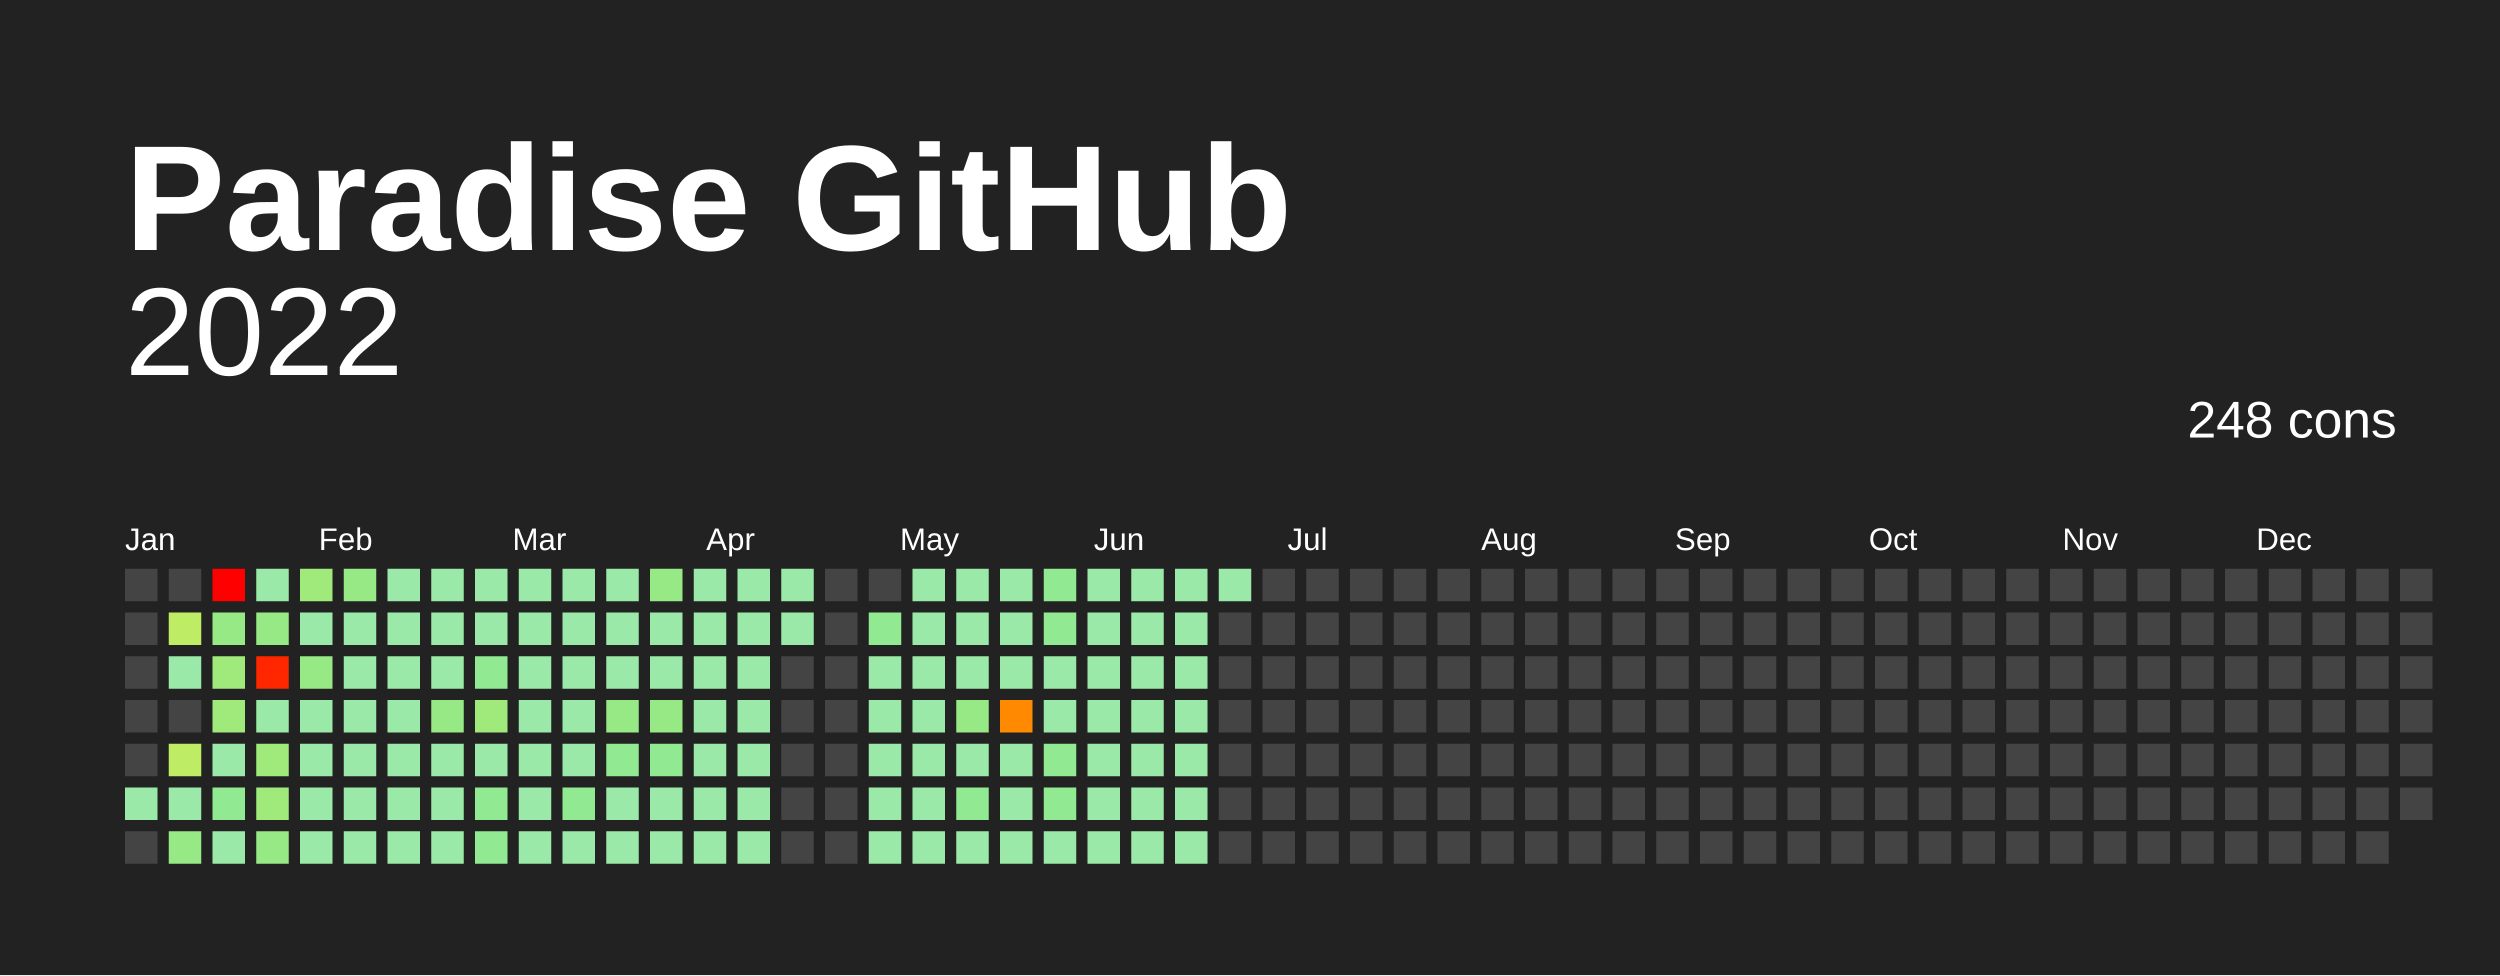
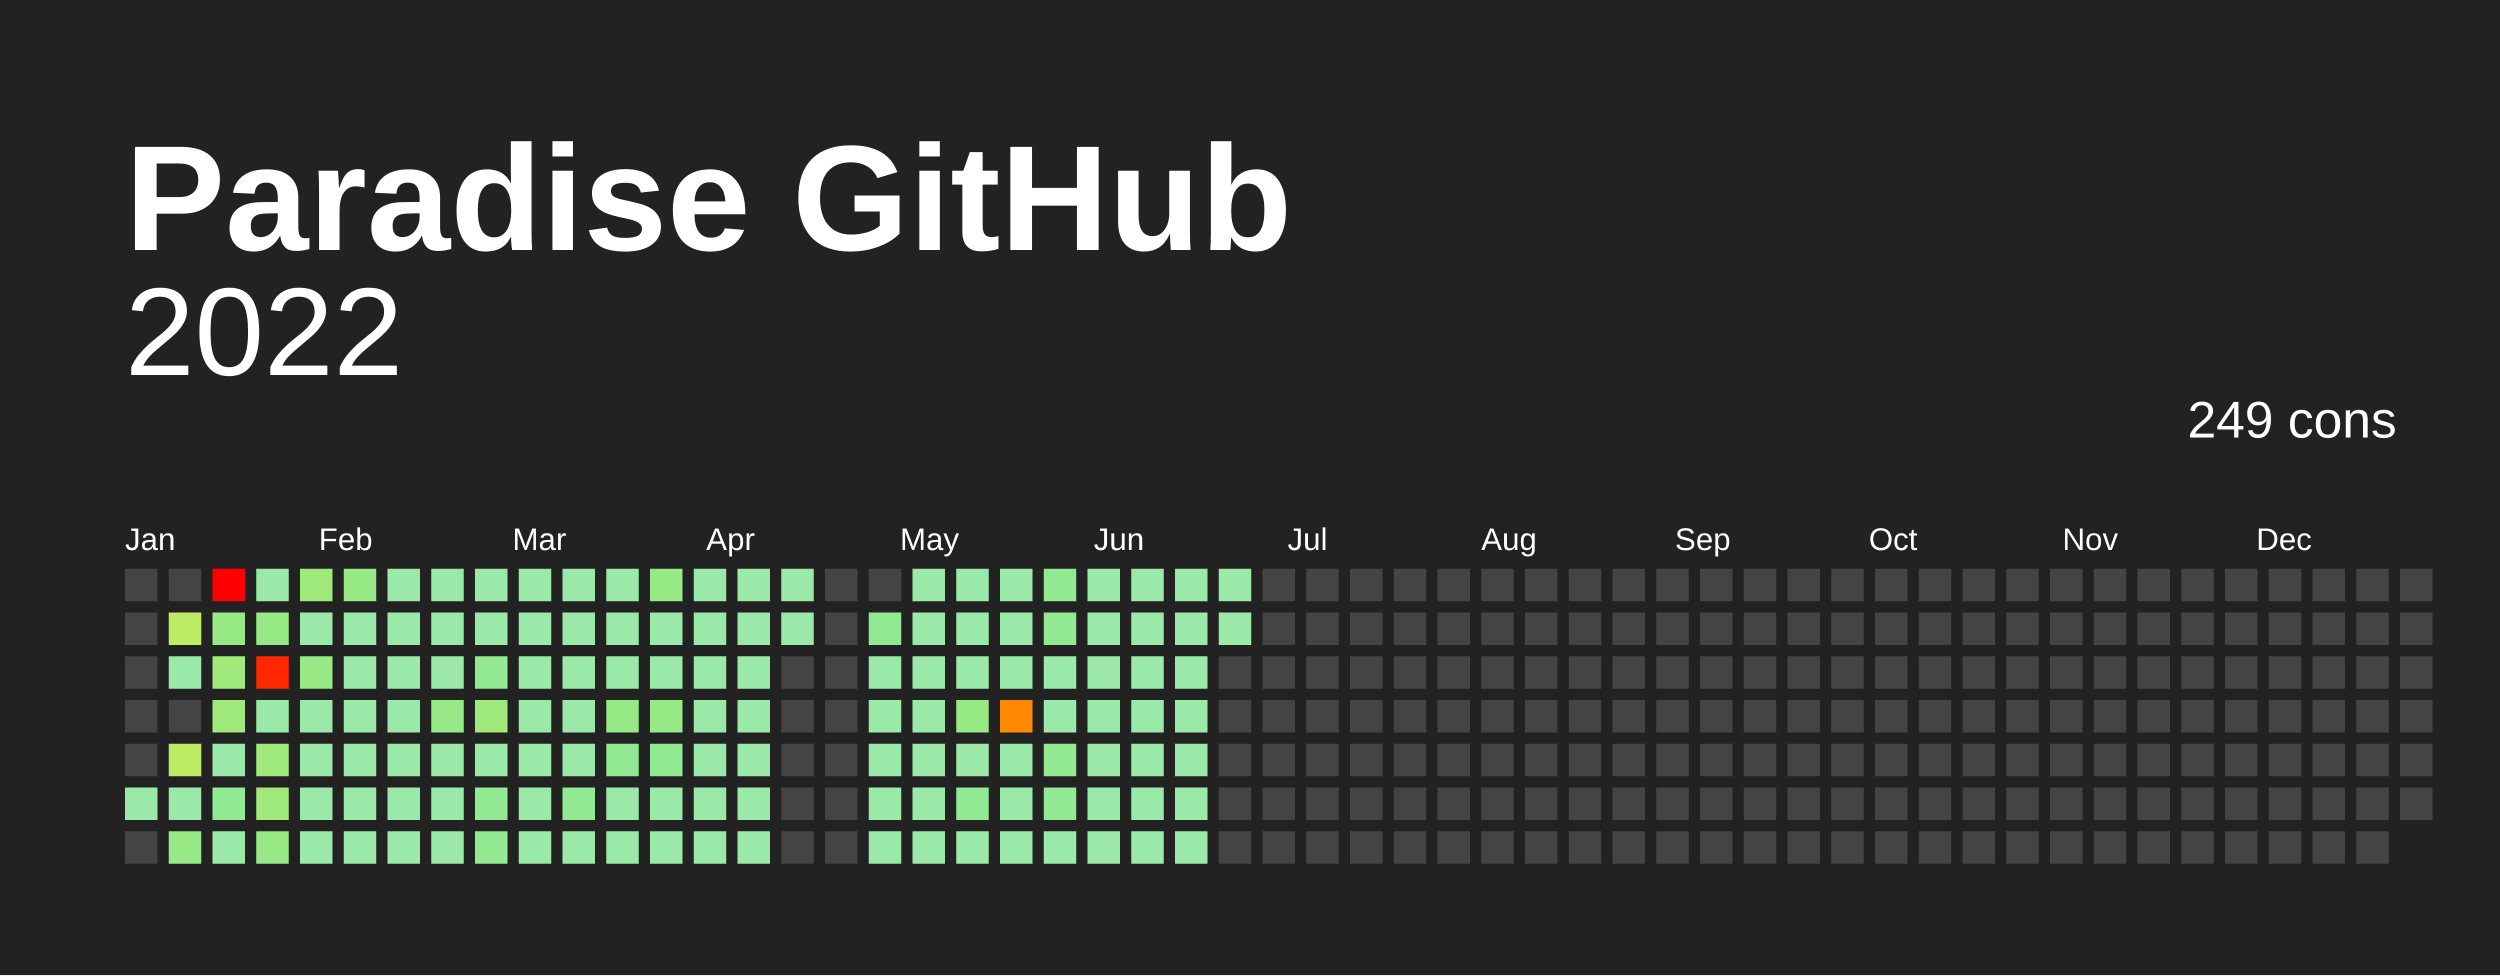
<svg xmlns="http://www.w3.org/2000/svg" baseProfile="full" height="78mm" version="1.1" viewBox="0,0,200,78" width="200mm">
  <defs />
  <rect fill="#222222" height="78" width="200" x="0" y="0" />
  <text fill="#FFFFFF" style="font-size:12px; font-family:Arial; font-weight:bold;" x="10" y="20">Paradise GitHub</text>
  <text alignment-baseline="hanging" fill="#FFFFFF" style="font-size:10.0px; font-family:Arial;" x="10" y="30">2022</text>
-   <text alignment-baseline="hanging" fill="#FFFFFF" style="font-size:4.125px; font-family:Arial;" x="175" y="35">248 cons</text>
+   <text alignment-baseline="hanging" fill="#FFFFFF" style="font-size:4.125px; font-family:Arial;" x="175" y="35">249 cons</text>
  <text fill="#FFFFFF" style="font-size:2.5px; font-family:Arial" x="10.0" y="44">Jan</text>
  <text fill="#FFFFFF" style="font-size:2.5px; font-family:Arial" x="25.5" y="44">Feb</text>
  <text fill="#FFFFFF" style="font-size:2.5px; font-family:Arial" x="41.0" y="44">Mar</text>
  <text fill="#FFFFFF" style="font-size:2.5px; font-family:Arial" x="56.5" y="44">Apr</text>
  <text fill="#FFFFFF" style="font-size:2.5px; font-family:Arial" x="72.0" y="44">May</text>
  <text fill="#FFFFFF" style="font-size:2.5px; font-family:Arial" x="87.5" y="44">Jun</text>
  <text fill="#FFFFFF" style="font-size:2.5px; font-family:Arial" x="103.0" y="44">Jul</text>
  <text fill="#FFFFFF" style="font-size:2.5px; font-family:Arial" x="118.5" y="44">Aug</text>
  <text fill="#FFFFFF" style="font-size:2.5px; font-family:Arial" x="134.0" y="44">Sep</text>
  <text fill="#FFFFFF" style="font-size:2.5px; font-family:Arial" x="149.5" y="44">Oct</text>
  <text fill="#FFFFFF" style="font-size:2.5px; font-family:Arial" x="165.0" y="44">Nov</text>
  <text fill="#FFFFFF" style="font-size:2.5px; font-family:Arial" x="180.5" y="44">Dec</text>
  <rect fill="#444444" height="2.6" width="2.6" x="10.0" y="45.5" />
  <rect fill="#444444" height="2.6" width="2.6" x="10.0" y="49.0" />
  <rect fill="#444444" height="2.6" width="2.6" x="10.0" y="52.5" />
  <rect fill="#444444" height="2.6" width="2.6" x="10.0" y="56.0" />
  <rect fill="#444444" height="2.6" width="2.6" x="10.0" y="59.5" />
  <rect fill="#9be9a8" height="2.6" width="2.6" x="10.0" y="63.0" />
  <rect fill="#444444" height="2.6" width="2.6" x="10.0" y="66.5" />
  <rect fill="#444444" height="2.6" width="2.6" x="13.5" y="45.5" />
  <rect fill="#bfec65" height="2.6" width="2.6" x="13.5" y="49.0" />
  <rect fill="#9be9a8" height="2.6" width="2.6" x="13.5" y="52.5" />
  <rect fill="#444444" height="2.6" width="2.6" x="13.5" y="56.0" />
  <rect fill="#bfec65" height="2.6" width="2.6" x="13.5" y="59.5" />
  <rect fill="#9be9a8" height="2.6" width="2.6" x="13.5" y="63.0" />
  <rect fill="#97e986" height="2.6" width="2.6" x="13.5" y="66.5" />
  <rect fill="red" height="2.6" width="2.6" x="17.0" y="45.5" />
  <rect fill="#97e986" height="2.6" width="2.6" x="17.0" y="49.0" />
  <rect fill="#a0ea7b" height="2.6" width="2.6" x="17.0" y="52.5" />
  <rect fill="#a0ea7b" height="2.6" width="2.6" x="17.0" y="56.0" />
  <rect fill="#9be9a8" height="2.6" width="2.6" x="17.0" y="59.5" />
  <rect fill="#91e991" height="2.6" width="2.6" x="17.0" y="63.0" />
  <rect fill="#9be9a8" height="2.6" width="2.6" x="17.0" y="66.5" />
  <rect fill="#9be9a8" height="2.6" width="2.6" x="20.5" y="45.5" />
  <rect fill="#97e986" height="2.6" width="2.6" x="20.5" y="49.0" />
  <rect fill="#ff2700" height="2.6" width="2.6" x="20.5" y="52.5" />
  <rect fill="#9be9a8" height="2.6" width="2.6" x="20.5" y="56.0" />
  <rect fill="#a0ea7b" height="2.6" width="2.6" x="20.5" y="59.5" />
  <rect fill="#a0ea7b" height="2.6" width="2.6" x="20.5" y="63.0" />
  <rect fill="#97e986" height="2.6" width="2.6" x="20.5" y="66.5" />
  <rect fill="#a0ea7b" height="2.6" width="2.6" x="24.0" y="45.5" />
  <rect fill="#9be9a8" height="2.6" width="2.6" x="24.0" y="49.0" />
  <rect fill="#97e986" height="2.6" width="2.6" x="24.0" y="52.5" />
  <rect fill="#9be9a8" height="2.6" width="2.6" x="24.0" y="56.0" />
  <rect fill="#9be9a8" height="2.6" width="2.6" x="24.0" y="59.5" />
  <rect fill="#9be9a8" height="2.6" width="2.6" x="24.0" y="63.0" />
  <rect fill="#9be9a8" height="2.6" width="2.6" x="24.0" y="66.5" />
  <rect fill="#97e986" height="2.6" width="2.6" x="27.5" y="45.5" />
  <rect fill="#9be9a8" height="2.6" width="2.6" x="27.5" y="49.0" />
  <rect fill="#9be9a8" height="2.6" width="2.6" x="27.5" y="52.5" />
  <rect fill="#9be9a8" height="2.6" width="2.6" x="27.5" y="56.0" />
  <rect fill="#9be9a8" height="2.6" width="2.6" x="27.5" y="59.5" />
  <rect fill="#9be9a8" height="2.6" width="2.6" x="27.5" y="63.0" />
  <rect fill="#9be9a8" height="2.6" width="2.6" x="27.5" y="66.5" />
  <rect fill="#9be9a8" height="2.6" width="2.6" x="31.0" y="45.5" />
  <rect fill="#9be9a8" height="2.6" width="2.6" x="31.0" y="49.0" />
  <rect fill="#9be9a8" height="2.6" width="2.6" x="31.0" y="52.5" />
  <rect fill="#9be9a8" height="2.6" width="2.6" x="31.0" y="56.0" />
  <rect fill="#9be9a8" height="2.6" width="2.6" x="31.0" y="59.5" />
  <rect fill="#9be9a8" height="2.6" width="2.6" x="31.0" y="63.0" />
  <rect fill="#9be9a8" height="2.6" width="2.6" x="31.0" y="66.5" />
  <rect fill="#9be9a8" height="2.6" width="2.6" x="34.5" y="45.5" />
  <rect fill="#9be9a8" height="2.6" width="2.6" x="34.5" y="49.0" />
  <rect fill="#9be9a8" height="2.6" width="2.6" x="34.5" y="52.5" />
  <rect fill="#97e986" height="2.6" width="2.6" x="34.5" y="56.0" />
  <rect fill="#9be9a8" height="2.6" width="2.6" x="34.5" y="59.5" />
  <rect fill="#9be9a8" height="2.6" width="2.6" x="34.5" y="63.0" />
  <rect fill="#9be9a8" height="2.6" width="2.6" x="34.5" y="66.5" />
  <rect fill="#9be9a8" height="2.6" width="2.6" x="38.0" y="45.5" />
  <rect fill="#9be9a8" height="2.6" width="2.6" x="38.0" y="49.0" />
  <rect fill="#91e991" height="2.6" width="2.6" x="38.0" y="52.5" />
  <rect fill="#a0ea7b" height="2.6" width="2.6" x="38.0" y="56.0" />
  <rect fill="#9be9a8" height="2.6" width="2.6" x="38.0" y="59.5" />
  <rect fill="#91e991" height="2.6" width="2.6" x="38.0" y="63.0" />
  <rect fill="#91e991" height="2.6" width="2.6" x="38.0" y="66.5" />
  <rect fill="#9be9a8" height="2.6" width="2.6" x="41.5" y="45.5" />
  <rect fill="#9be9a8" height="2.6" width="2.6" x="41.5" y="49.0" />
  <rect fill="#9be9a8" height="2.6" width="2.6" x="41.5" y="52.5" />
  <rect fill="#9be9a8" height="2.6" width="2.6" x="41.5" y="56.0" />
  <rect fill="#9be9a8" height="2.6" width="2.6" x="41.5" y="59.5" />
  <rect fill="#9be9a8" height="2.6" width="2.6" x="41.5" y="63.0" />
  <rect fill="#9be9a8" height="2.6" width="2.6" x="41.5" y="66.5" />
  <rect fill="#9be9a8" height="2.6" width="2.6" x="45.0" y="45.5" />
  <rect fill="#9be9a8" height="2.6" width="2.6" x="45.0" y="49.0" />
  <rect fill="#9be9a8" height="2.6" width="2.6" x="45.0" y="52.5" />
  <rect fill="#9be9a8" height="2.6" width="2.6" x="45.0" y="56.0" />
  <rect fill="#9be9a8" height="2.6" width="2.6" x="45.0" y="59.5" />
  <rect fill="#91e991" height="2.6" width="2.6" x="45.0" y="63.0" />
  <rect fill="#9be9a8" height="2.6" width="2.6" x="45.0" y="66.5" />
  <rect fill="#9be9a8" height="2.6" width="2.6" x="48.5" y="45.5" />
  <rect fill="#9be9a8" height="2.6" width="2.6" x="48.5" y="49.0" />
  <rect fill="#9be9a8" height="2.6" width="2.6" x="48.5" y="52.5" />
  <rect fill="#97e986" height="2.6" width="2.6" x="48.5" y="56.0" />
  <rect fill="#91e991" height="2.6" width="2.6" x="48.5" y="59.5" />
  <rect fill="#9be9a8" height="2.6" width="2.6" x="48.5" y="63.0" />
  <rect fill="#9be9a8" height="2.6" width="2.6" x="48.5" y="66.5" />
  <rect fill="#97e986" height="2.6" width="2.6" x="52.0" y="45.5" />
  <rect fill="#9be9a8" height="2.6" width="2.6" x="52.0" y="49.0" />
  <rect fill="#9be9a8" height="2.6" width="2.6" x="52.0" y="52.5" />
  <rect fill="#97e986" height="2.6" width="2.6" x="52.0" y="56.0" />
  <rect fill="#91e991" height="2.6" width="2.6" x="52.0" y="59.5" />
  <rect fill="#9be9a8" height="2.6" width="2.6" x="52.0" y="63.0" />
  <rect fill="#9be9a8" height="2.6" width="2.6" x="52.0" y="66.5" />
  <rect fill="#9be9a8" height="2.6" width="2.6" x="55.5" y="45.5" />
  <rect fill="#9be9a8" height="2.6" width="2.6" x="55.5" y="49.0" />
  <rect fill="#9be9a8" height="2.6" width="2.6" x="55.5" y="52.5" />
  <rect fill="#9be9a8" height="2.6" width="2.6" x="55.5" y="56.0" />
  <rect fill="#9be9a8" height="2.6" width="2.6" x="55.5" y="59.5" />
  <rect fill="#9be9a8" height="2.6" width="2.6" x="55.5" y="63.0" />
  <rect fill="#9be9a8" height="2.6" width="2.6" x="55.5" y="66.5" />
  <rect fill="#9be9a8" height="2.6" width="2.6" x="59.0" y="45.5" />
  <rect fill="#9be9a8" height="2.6" width="2.6" x="59.0" y="49.0" />
  <rect fill="#9be9a8" height="2.6" width="2.6" x="59.0" y="52.5" />
  <rect fill="#9be9a8" height="2.6" width="2.6" x="59.0" y="56.0" />
  <rect fill="#9be9a8" height="2.6" width="2.6" x="59.0" y="59.5" />
  <rect fill="#9be9a8" height="2.6" width="2.6" x="59.0" y="63.0" />
  <rect fill="#9be9a8" height="2.6" width="2.6" x="59.0" y="66.5" />
  <rect fill="#9be9a8" height="2.6" width="2.6" x="62.5" y="45.5" />
  <rect fill="#9be9a8" height="2.6" width="2.6" x="62.5" y="49.0" />
  <rect fill="#444444" height="2.6" width="2.6" x="62.5" y="52.5" />
  <rect fill="#444444" height="2.6" width="2.6" x="62.5" y="56.0" />
  <rect fill="#444444" height="2.6" width="2.6" x="62.5" y="59.5" />
  <rect fill="#444444" height="2.6" width="2.6" x="62.5" y="63.0" />
  <rect fill="#444444" height="2.6" width="2.6" x="62.5" y="66.5" />
  <rect fill="#444444" height="2.6" width="2.6" x="66.0" y="45.5" />
  <rect fill="#444444" height="2.6" width="2.6" x="66.0" y="49.0" />
  <rect fill="#444444" height="2.6" width="2.6" x="66.0" y="52.5" />
  <rect fill="#444444" height="2.6" width="2.6" x="66.0" y="56.0" />
  <rect fill="#444444" height="2.6" width="2.6" x="66.0" y="59.5" />
  <rect fill="#444444" height="2.6" width="2.6" x="66.0" y="63.0" />
  <rect fill="#444444" height="2.6" width="2.6" x="66.0" y="66.5" />
  <rect fill="#444444" height="2.6" width="2.6" x="69.5" y="45.5" />
  <rect fill="#91e991" height="2.6" width="2.6" x="69.5" y="49.0" />
  <rect fill="#9be9a8" height="2.6" width="2.6" x="69.5" y="52.5" />
  <rect fill="#9be9a8" height="2.6" width="2.6" x="69.5" y="56.0" />
  <rect fill="#9be9a8" height="2.6" width="2.6" x="69.5" y="59.5" />
  <rect fill="#9be9a8" height="2.6" width="2.6" x="69.5" y="63.0" />
  <rect fill="#9be9a8" height="2.6" width="2.6" x="69.5" y="66.5" />
  <rect fill="#9be9a8" height="2.6" width="2.6" x="73.0" y="45.5" />
  <rect fill="#9be9a8" height="2.6" width="2.6" x="73.0" y="49.0" />
  <rect fill="#9be9a8" height="2.6" width="2.6" x="73.0" y="52.5" />
  <rect fill="#9be9a8" height="2.6" width="2.6" x="73.0" y="56.0" />
  <rect fill="#9be9a8" height="2.6" width="2.6" x="73.0" y="59.5" />
  <rect fill="#9be9a8" height="2.6" width="2.6" x="73.0" y="63.0" />
  <rect fill="#9be9a8" height="2.6" width="2.6" x="73.0" y="66.5" />
  <rect fill="#9be9a8" height="2.6" width="2.6" x="76.5" y="45.5" />
  <rect fill="#9be9a8" height="2.6" width="2.6" x="76.5" y="49.0" />
  <rect fill="#9be9a8" height="2.6" width="2.6" x="76.5" y="52.5" />
  <rect fill="#97e986" height="2.6" width="2.6" x="76.5" y="56.0" />
  <rect fill="#9be9a8" height="2.6" width="2.6" x="76.5" y="59.5" />
  <rect fill="#91e991" height="2.6" width="2.6" x="76.5" y="63.0" />
  <rect fill="#9be9a8" height="2.6" width="2.6" x="76.5" y="66.5" />
  <rect fill="#9be9a8" height="2.6" width="2.6" x="80.0" y="45.5" />
  <rect fill="#9be9a8" height="2.6" width="2.6" x="80.0" y="49.0" />
  <rect fill="#9be9a8" height="2.6" width="2.6" x="80.0" y="52.5" />
  <rect fill="#ff8900" height="2.6" width="2.6" x="80.0" y="56.0" />
  <rect fill="#9be9a8" height="2.6" width="2.6" x="80.0" y="59.5" />
  <rect fill="#9be9a8" height="2.6" width="2.6" x="80.0" y="63.0" />
  <rect fill="#9be9a8" height="2.6" width="2.6" x="80.0" y="66.5" />
  <rect fill="#91e991" height="2.6" width="2.6" x="83.5" y="45.5" />
  <rect fill="#91e991" height="2.6" width="2.6" x="83.5" y="49.0" />
  <rect fill="#9be9a8" height="2.6" width="2.6" x="83.5" y="52.5" />
  <rect fill="#9be9a8" height="2.6" width="2.6" x="83.5" y="56.0" />
  <rect fill="#91e991" height="2.6" width="2.6" x="83.5" y="59.5" />
  <rect fill="#91e991" height="2.6" width="2.6" x="83.5" y="63.0" />
  <rect fill="#9be9a8" height="2.6" width="2.6" x="83.5" y="66.5" />
  <rect fill="#9be9a8" height="2.6" width="2.6" x="87.0" y="45.5" />
  <rect fill="#9be9a8" height="2.6" width="2.6" x="87.0" y="49.0" />
  <rect fill="#9be9a8" height="2.6" width="2.6" x="87.0" y="52.5" />
  <rect fill="#9be9a8" height="2.6" width="2.6" x="87.0" y="56.0" />
  <rect fill="#9be9a8" height="2.6" width="2.6" x="87.0" y="59.5" />
  <rect fill="#9be9a8" height="2.6" width="2.6" x="87.0" y="63.0" />
  <rect fill="#9be9a8" height="2.6" width="2.6" x="87.0" y="66.5" />
  <rect fill="#9be9a8" height="2.6" width="2.6" x="90.5" y="45.5" />
  <rect fill="#9be9a8" height="2.6" width="2.6" x="90.5" y="49.0" />
  <rect fill="#9be9a8" height="2.6" width="2.6" x="90.5" y="52.5" />
  <rect fill="#9be9a8" height="2.6" width="2.6" x="90.5" y="56.0" />
  <rect fill="#9be9a8" height="2.6" width="2.6" x="90.5" y="59.5" />
  <rect fill="#9be9a8" height="2.6" width="2.6" x="90.5" y="63.0" />
  <rect fill="#9be9a8" height="2.6" width="2.6" x="90.5" y="66.5" />
  <rect fill="#9be9a8" height="2.6" width="2.6" x="94.0" y="45.5" />
  <rect fill="#9be9a8" height="2.6" width="2.6" x="94.0" y="49.0" />
  <rect fill="#9be9a8" height="2.6" width="2.6" x="94.0" y="52.5" />
  <rect fill="#9be9a8" height="2.6" width="2.6" x="94.0" y="56.0" />
  <rect fill="#9be9a8" height="2.6" width="2.6" x="94.0" y="59.5" />
  <rect fill="#9be9a8" height="2.6" width="2.6" x="94.0" y="63.0" />
  <rect fill="#9be9a8" height="2.6" width="2.6" x="94.0" y="66.5" />
  <rect fill="#9be9a8" height="2.6" width="2.6" x="97.5" y="45.5" />
-   <rect fill="#444444" height="2.6" width="2.6" x="97.5" y="49.0" />
+   <rect fill="#9be9a8" height="2.6" width="2.6" x="97.5" y="49.0" />
  <rect fill="#444444" height="2.6" width="2.6" x="97.5" y="52.5" />
  <rect fill="#444444" height="2.6" width="2.6" x="97.5" y="56.0" />
  <rect fill="#444444" height="2.6" width="2.6" x="97.5" y="59.5" />
  <rect fill="#444444" height="2.6" width="2.6" x="97.5" y="63.0" />
  <rect fill="#444444" height="2.6" width="2.6" x="97.5" y="66.5" />
  <rect fill="#444444" height="2.6" width="2.6" x="101.0" y="45.5" />
  <rect fill="#444444" height="2.6" width="2.6" x="101.0" y="49.0" />
  <rect fill="#444444" height="2.6" width="2.6" x="101.0" y="52.5" />
  <rect fill="#444444" height="2.6" width="2.6" x="101.0" y="56.0" />
  <rect fill="#444444" height="2.6" width="2.6" x="101.0" y="59.5" />
  <rect fill="#444444" height="2.6" width="2.6" x="101.0" y="63.0" />
  <rect fill="#444444" height="2.6" width="2.6" x="101.0" y="66.5" />
  <rect fill="#444444" height="2.6" width="2.6" x="104.5" y="45.5" />
  <rect fill="#444444" height="2.6" width="2.6" x="104.5" y="49.0" />
  <rect fill="#444444" height="2.6" width="2.6" x="104.5" y="52.5" />
  <rect fill="#444444" height="2.6" width="2.6" x="104.5" y="56.0" />
  <rect fill="#444444" height="2.6" width="2.6" x="104.5" y="59.5" />
  <rect fill="#444444" height="2.6" width="2.6" x="104.5" y="63.0" />
  <rect fill="#444444" height="2.6" width="2.6" x="104.5" y="66.5" />
  <rect fill="#444444" height="2.6" width="2.6" x="108.0" y="45.5" />
  <rect fill="#444444" height="2.6" width="2.6" x="108.0" y="49.0" />
  <rect fill="#444444" height="2.6" width="2.6" x="108.0" y="52.5" />
  <rect fill="#444444" height="2.6" width="2.6" x="108.0" y="56.0" />
  <rect fill="#444444" height="2.6" width="2.6" x="108.0" y="59.5" />
  <rect fill="#444444" height="2.6" width="2.6" x="108.0" y="63.0" />
  <rect fill="#444444" height="2.6" width="2.6" x="108.0" y="66.5" />
  <rect fill="#444444" height="2.6" width="2.6" x="111.5" y="45.5" />
  <rect fill="#444444" height="2.6" width="2.6" x="111.5" y="49.0" />
  <rect fill="#444444" height="2.6" width="2.6" x="111.5" y="52.5" />
  <rect fill="#444444" height="2.6" width="2.6" x="111.5" y="56.0" />
  <rect fill="#444444" height="2.6" width="2.6" x="111.5" y="59.5" />
  <rect fill="#444444" height="2.6" width="2.6" x="111.5" y="63.0" />
  <rect fill="#444444" height="2.6" width="2.6" x="111.5" y="66.5" />
  <rect fill="#444444" height="2.6" width="2.6" x="115.0" y="45.5" />
  <rect fill="#444444" height="2.6" width="2.6" x="115.0" y="49.0" />
  <rect fill="#444444" height="2.6" width="2.6" x="115.0" y="52.5" />
  <rect fill="#444444" height="2.6" width="2.6" x="115.0" y="56.0" />
  <rect fill="#444444" height="2.6" width="2.6" x="115.0" y="59.5" />
  <rect fill="#444444" height="2.6" width="2.6" x="115.0" y="63.0" />
  <rect fill="#444444" height="2.6" width="2.6" x="115.0" y="66.5" />
  <rect fill="#444444" height="2.6" width="2.6" x="118.5" y="45.5" />
  <rect fill="#444444" height="2.6" width="2.6" x="118.5" y="49.0" />
  <rect fill="#444444" height="2.6" width="2.6" x="118.5" y="52.5" />
  <rect fill="#444444" height="2.6" width="2.6" x="118.5" y="56.0" />
  <rect fill="#444444" height="2.6" width="2.6" x="118.5" y="59.5" />
  <rect fill="#444444" height="2.6" width="2.6" x="118.5" y="63.0" />
  <rect fill="#444444" height="2.6" width="2.6" x="118.5" y="66.5" />
  <rect fill="#444444" height="2.6" width="2.6" x="122.0" y="45.5" />
  <rect fill="#444444" height="2.6" width="2.6" x="122.0" y="49.0" />
  <rect fill="#444444" height="2.6" width="2.6" x="122.0" y="52.5" />
  <rect fill="#444444" height="2.6" width="2.6" x="122.0" y="56.0" />
  <rect fill="#444444" height="2.6" width="2.6" x="122.0" y="59.5" />
  <rect fill="#444444" height="2.6" width="2.6" x="122.0" y="63.0" />
  <rect fill="#444444" height="2.6" width="2.6" x="122.0" y="66.5" />
  <rect fill="#444444" height="2.6" width="2.6" x="125.5" y="45.5" />
  <rect fill="#444444" height="2.6" width="2.6" x="125.5" y="49.0" />
  <rect fill="#444444" height="2.6" width="2.6" x="125.5" y="52.5" />
  <rect fill="#444444" height="2.6" width="2.6" x="125.5" y="56.0" />
  <rect fill="#444444" height="2.6" width="2.6" x="125.5" y="59.5" />
  <rect fill="#444444" height="2.6" width="2.6" x="125.5" y="63.0" />
  <rect fill="#444444" height="2.6" width="2.6" x="125.5" y="66.5" />
  <rect fill="#444444" height="2.6" width="2.6" x="129.0" y="45.5" />
  <rect fill="#444444" height="2.6" width="2.6" x="129.0" y="49.0" />
  <rect fill="#444444" height="2.6" width="2.6" x="129.0" y="52.5" />
  <rect fill="#444444" height="2.6" width="2.6" x="129.0" y="56.0" />
  <rect fill="#444444" height="2.6" width="2.6" x="129.0" y="59.5" />
  <rect fill="#444444" height="2.6" width="2.6" x="129.0" y="63.0" />
  <rect fill="#444444" height="2.6" width="2.6" x="129.0" y="66.5" />
  <rect fill="#444444" height="2.6" width="2.6" x="132.5" y="45.5" />
  <rect fill="#444444" height="2.6" width="2.6" x="132.5" y="49.0" />
  <rect fill="#444444" height="2.6" width="2.6" x="132.5" y="52.5" />
  <rect fill="#444444" height="2.6" width="2.6" x="132.5" y="56.0" />
  <rect fill="#444444" height="2.6" width="2.6" x="132.5" y="59.5" />
  <rect fill="#444444" height="2.6" width="2.6" x="132.5" y="63.0" />
  <rect fill="#444444" height="2.6" width="2.6" x="132.5" y="66.5" />
  <rect fill="#444444" height="2.6" width="2.6" x="136.0" y="45.5" />
  <rect fill="#444444" height="2.6" width="2.6" x="136.0" y="49.0" />
  <rect fill="#444444" height="2.6" width="2.6" x="136.0" y="52.5" />
  <rect fill="#444444" height="2.6" width="2.6" x="136.0" y="56.0" />
  <rect fill="#444444" height="2.6" width="2.6" x="136.0" y="59.5" />
  <rect fill="#444444" height="2.6" width="2.6" x="136.0" y="63.0" />
  <rect fill="#444444" height="2.6" width="2.6" x="136.0" y="66.5" />
  <rect fill="#444444" height="2.6" width="2.6" x="139.5" y="45.5" />
  <rect fill="#444444" height="2.6" width="2.6" x="139.5" y="49.0" />
  <rect fill="#444444" height="2.6" width="2.6" x="139.5" y="52.5" />
  <rect fill="#444444" height="2.6" width="2.6" x="139.5" y="56.0" />
  <rect fill="#444444" height="2.6" width="2.6" x="139.5" y="59.5" />
  <rect fill="#444444" height="2.6" width="2.6" x="139.5" y="63.0" />
  <rect fill="#444444" height="2.6" width="2.6" x="139.5" y="66.5" />
  <rect fill="#444444" height="2.6" width="2.6" x="143.0" y="45.5" />
  <rect fill="#444444" height="2.6" width="2.6" x="143.0" y="49.0" />
  <rect fill="#444444" height="2.6" width="2.6" x="143.0" y="52.5" />
  <rect fill="#444444" height="2.6" width="2.6" x="143.0" y="56.0" />
  <rect fill="#444444" height="2.6" width="2.6" x="143.0" y="59.5" />
  <rect fill="#444444" height="2.6" width="2.6" x="143.0" y="63.0" />
  <rect fill="#444444" height="2.6" width="2.6" x="143.0" y="66.5" />
  <rect fill="#444444" height="2.6" width="2.6" x="146.5" y="45.5" />
  <rect fill="#444444" height="2.6" width="2.6" x="146.5" y="49.0" />
  <rect fill="#444444" height="2.6" width="2.6" x="146.5" y="52.5" />
  <rect fill="#444444" height="2.6" width="2.6" x="146.5" y="56.0" />
  <rect fill="#444444" height="2.6" width="2.6" x="146.5" y="59.5" />
  <rect fill="#444444" height="2.6" width="2.6" x="146.5" y="63.0" />
  <rect fill="#444444" height="2.6" width="2.6" x="146.5" y="66.5" />
  <rect fill="#444444" height="2.6" width="2.6" x="150.0" y="45.5" />
  <rect fill="#444444" height="2.6" width="2.6" x="150.0" y="49.0" />
  <rect fill="#444444" height="2.6" width="2.6" x="150.0" y="52.5" />
  <rect fill="#444444" height="2.6" width="2.6" x="150.0" y="56.0" />
  <rect fill="#444444" height="2.6" width="2.6" x="150.0" y="59.5" />
  <rect fill="#444444" height="2.6" width="2.6" x="150.0" y="63.0" />
  <rect fill="#444444" height="2.6" width="2.6" x="150.0" y="66.5" />
  <rect fill="#444444" height="2.6" width="2.6" x="153.5" y="45.5" />
  <rect fill="#444444" height="2.6" width="2.6" x="153.5" y="49.0" />
  <rect fill="#444444" height="2.6" width="2.6" x="153.5" y="52.5" />
  <rect fill="#444444" height="2.6" width="2.6" x="153.5" y="56.0" />
  <rect fill="#444444" height="2.6" width="2.6" x="153.5" y="59.5" />
  <rect fill="#444444" height="2.6" width="2.6" x="153.5" y="63.0" />
  <rect fill="#444444" height="2.6" width="2.6" x="153.5" y="66.5" />
  <rect fill="#444444" height="2.6" width="2.6" x="157.0" y="45.5" />
  <rect fill="#444444" height="2.6" width="2.6" x="157.0" y="49.0" />
  <rect fill="#444444" height="2.6" width="2.6" x="157.0" y="52.5" />
  <rect fill="#444444" height="2.6" width="2.6" x="157.0" y="56.0" />
  <rect fill="#444444" height="2.6" width="2.6" x="157.0" y="59.5" />
  <rect fill="#444444" height="2.6" width="2.6" x="157.0" y="63.0" />
  <rect fill="#444444" height="2.6" width="2.6" x="157.0" y="66.5" />
  <rect fill="#444444" height="2.6" width="2.6" x="160.5" y="45.5" />
  <rect fill="#444444" height="2.6" width="2.6" x="160.5" y="49.0" />
  <rect fill="#444444" height="2.6" width="2.6" x="160.5" y="52.5" />
  <rect fill="#444444" height="2.6" width="2.6" x="160.5" y="56.0" />
  <rect fill="#444444" height="2.6" width="2.6" x="160.5" y="59.5" />
  <rect fill="#444444" height="2.6" width="2.6" x="160.5" y="63.0" />
  <rect fill="#444444" height="2.6" width="2.6" x="160.5" y="66.5" />
  <rect fill="#444444" height="2.6" width="2.6" x="164.0" y="45.5" />
  <rect fill="#444444" height="2.6" width="2.6" x="164.0" y="49.0" />
  <rect fill="#444444" height="2.6" width="2.6" x="164.0" y="52.5" />
  <rect fill="#444444" height="2.6" width="2.6" x="164.0" y="56.0" />
  <rect fill="#444444" height="2.6" width="2.6" x="164.0" y="59.5" />
  <rect fill="#444444" height="2.6" width="2.6" x="164.0" y="63.0" />
  <rect fill="#444444" height="2.6" width="2.6" x="164.0" y="66.5" />
  <rect fill="#444444" height="2.6" width="2.6" x="167.5" y="45.5" />
  <rect fill="#444444" height="2.6" width="2.6" x="167.5" y="49.0" />
  <rect fill="#444444" height="2.6" width="2.6" x="167.5" y="52.5" />
  <rect fill="#444444" height="2.6" width="2.6" x="167.5" y="56.0" />
  <rect fill="#444444" height="2.6" width="2.6" x="167.5" y="59.5" />
  <rect fill="#444444" height="2.6" width="2.6" x="167.5" y="63.0" />
  <rect fill="#444444" height="2.6" width="2.6" x="167.5" y="66.5" />
  <rect fill="#444444" height="2.6" width="2.6" x="171.0" y="45.5" />
  <rect fill="#444444" height="2.6" width="2.6" x="171.0" y="49.0" />
  <rect fill="#444444" height="2.6" width="2.6" x="171.0" y="52.5" />
  <rect fill="#444444" height="2.6" width="2.6" x="171.0" y="56.0" />
  <rect fill="#444444" height="2.6" width="2.6" x="171.0" y="59.5" />
  <rect fill="#444444" height="2.6" width="2.6" x="171.0" y="63.0" />
  <rect fill="#444444" height="2.6" width="2.6" x="171.0" y="66.5" />
  <rect fill="#444444" height="2.6" width="2.6" x="174.5" y="45.5" />
  <rect fill="#444444" height="2.6" width="2.6" x="174.5" y="49.0" />
  <rect fill="#444444" height="2.6" width="2.6" x="174.5" y="52.5" />
  <rect fill="#444444" height="2.6" width="2.6" x="174.5" y="56.0" />
  <rect fill="#444444" height="2.6" width="2.6" x="174.5" y="59.5" />
  <rect fill="#444444" height="2.6" width="2.6" x="174.5" y="63.0" />
  <rect fill="#444444" height="2.6" width="2.6" x="174.5" y="66.5" />
  <rect fill="#444444" height="2.6" width="2.6" x="178.0" y="45.5" />
  <rect fill="#444444" height="2.6" width="2.6" x="178.0" y="49.0" />
  <rect fill="#444444" height="2.6" width="2.6" x="178.0" y="52.5" />
  <rect fill="#444444" height="2.6" width="2.6" x="178.0" y="56.0" />
  <rect fill="#444444" height="2.6" width="2.6" x="178.0" y="59.5" />
  <rect fill="#444444" height="2.6" width="2.6" x="178.0" y="63.0" />
  <rect fill="#444444" height="2.6" width="2.6" x="178.0" y="66.5" />
  <rect fill="#444444" height="2.6" width="2.6" x="181.5" y="45.5" />
  <rect fill="#444444" height="2.6" width="2.6" x="181.5" y="49.0" />
  <rect fill="#444444" height="2.6" width="2.6" x="181.5" y="52.5" />
  <rect fill="#444444" height="2.6" width="2.6" x="181.5" y="56.0" />
  <rect fill="#444444" height="2.6" width="2.6" x="181.5" y="59.5" />
  <rect fill="#444444" height="2.6" width="2.6" x="181.5" y="63.0" />
  <rect fill="#444444" height="2.6" width="2.6" x="181.5" y="66.5" />
  <rect fill="#444444" height="2.6" width="2.6" x="185.0" y="45.5" />
  <rect fill="#444444" height="2.6" width="2.6" x="185.0" y="49.0" />
  <rect fill="#444444" height="2.6" width="2.6" x="185.0" y="52.5" />
  <rect fill="#444444" height="2.6" width="2.6" x="185.0" y="56.0" />
  <rect fill="#444444" height="2.6" width="2.6" x="185.0" y="59.5" />
  <rect fill="#444444" height="2.6" width="2.6" x="185.0" y="63.0" />
  <rect fill="#444444" height="2.6" width="2.6" x="185.0" y="66.5" />
  <rect fill="#444444" height="2.6" width="2.6" x="188.5" y="45.5" />
  <rect fill="#444444" height="2.6" width="2.6" x="188.5" y="49.0" />
  <rect fill="#444444" height="2.6" width="2.6" x="188.5" y="52.5" />
  <rect fill="#444444" height="2.6" width="2.6" x="188.5" y="56.0" />
  <rect fill="#444444" height="2.6" width="2.6" x="188.5" y="59.5" />
  <rect fill="#444444" height="2.6" width="2.6" x="188.5" y="63.0" />
  <rect fill="#444444" height="2.6" width="2.6" x="188.5" y="66.5" />
  <rect fill="#444444" height="2.6" width="2.6" x="192.0" y="45.5" />
  <rect fill="#444444" height="2.6" width="2.6" x="192.0" y="49.0" />
  <rect fill="#444444" height="2.6" width="2.6" x="192.0" y="52.5" />
  <rect fill="#444444" height="2.6" width="2.6" x="192.0" y="56.0" />
  <rect fill="#444444" height="2.6" width="2.6" x="192.0" y="59.5" />
  <rect fill="#444444" height="2.6" width="2.6" x="192.0" y="63.0" />
</svg>
